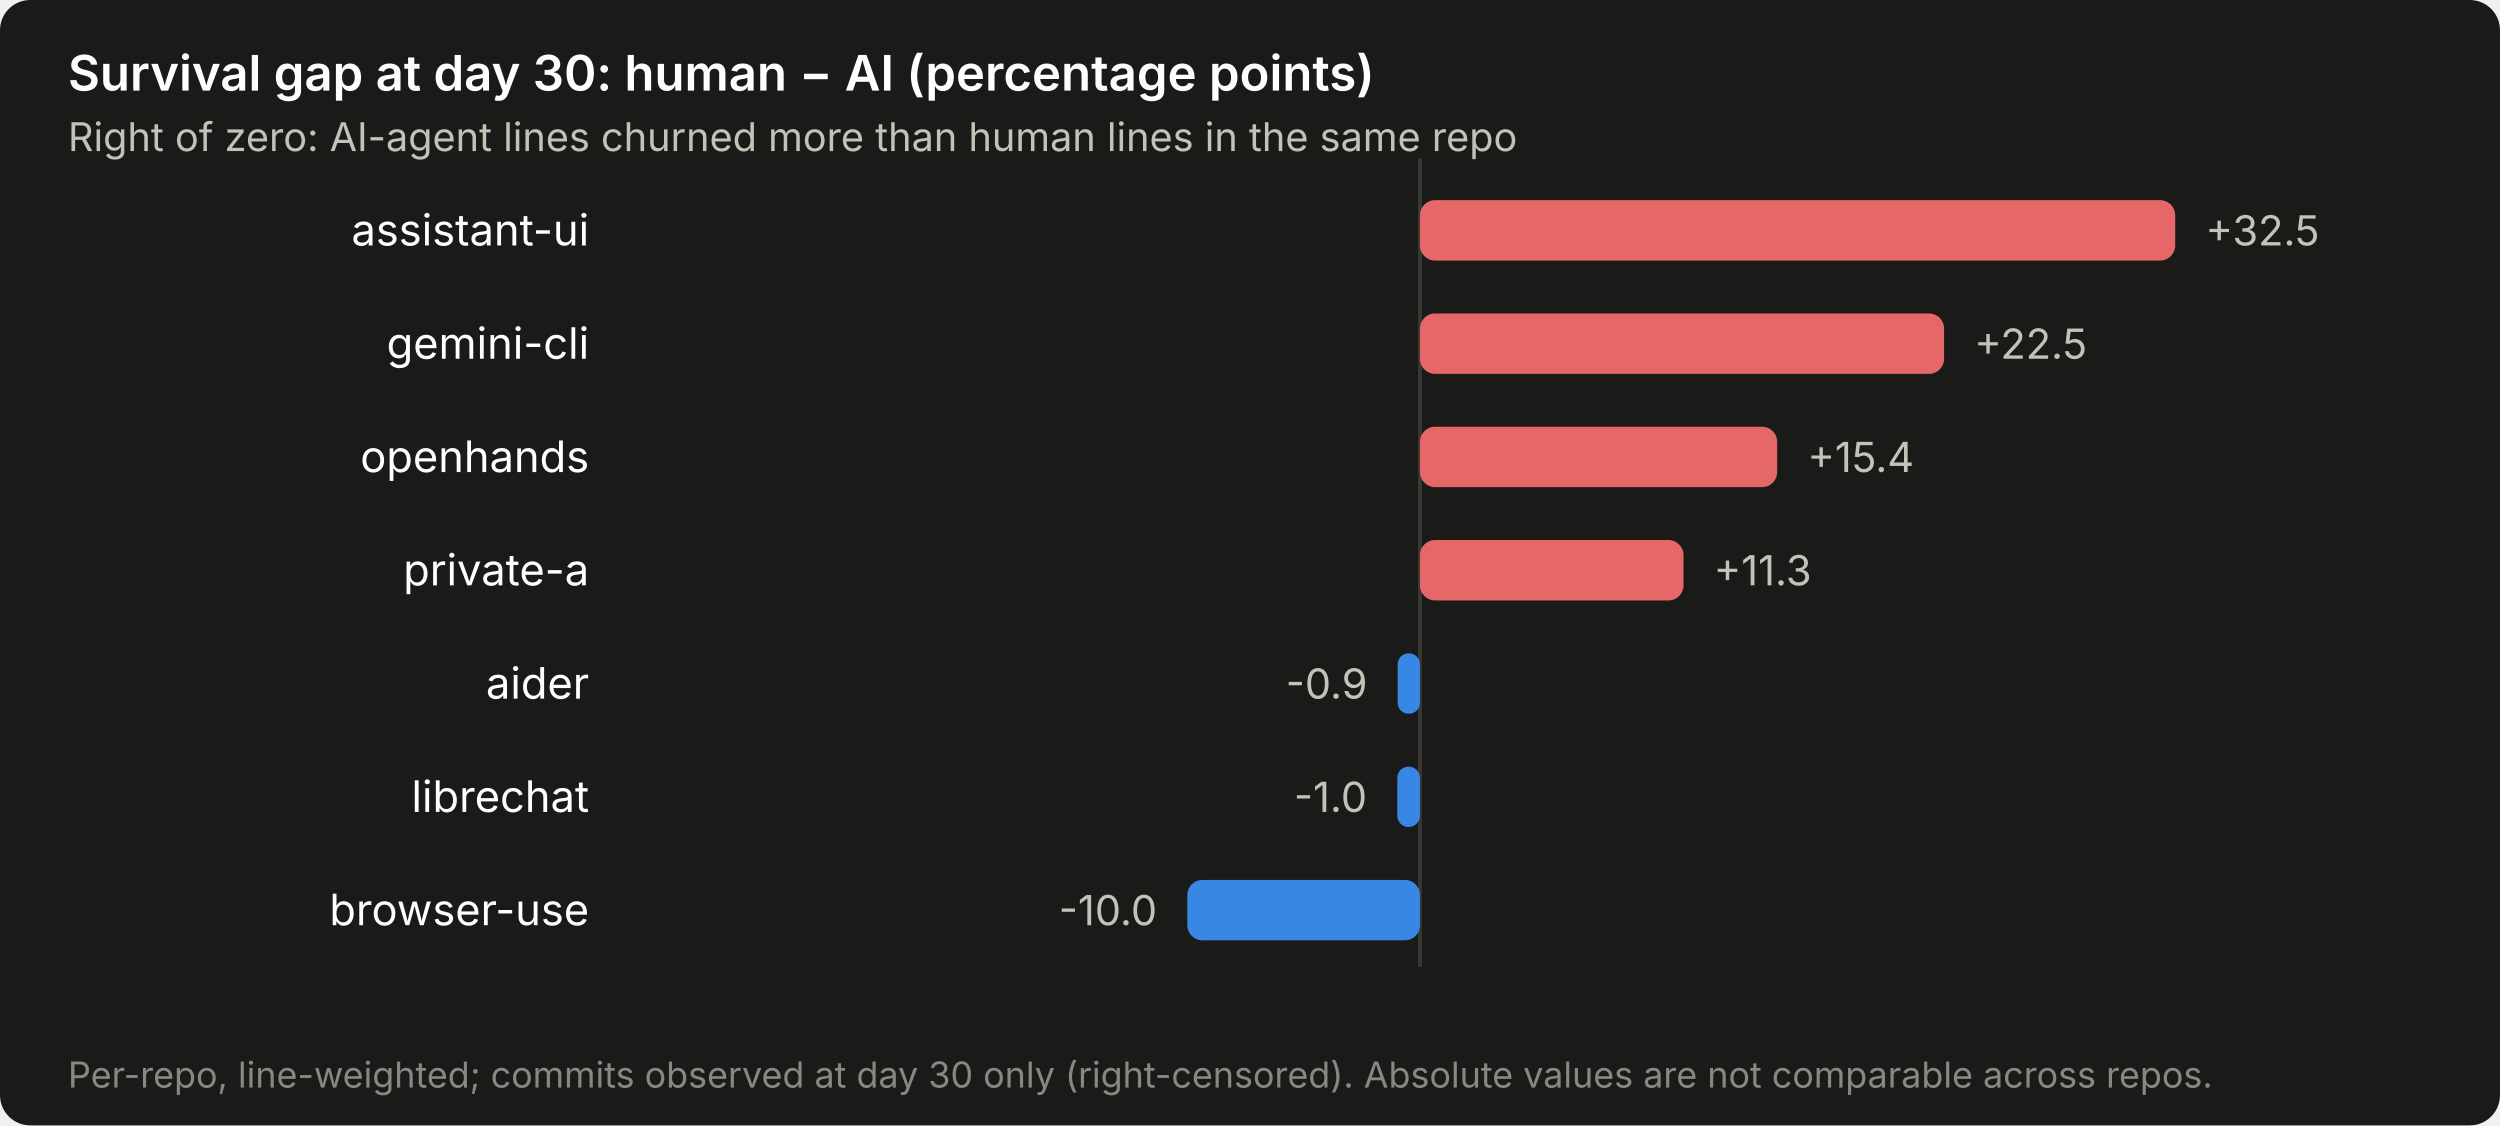
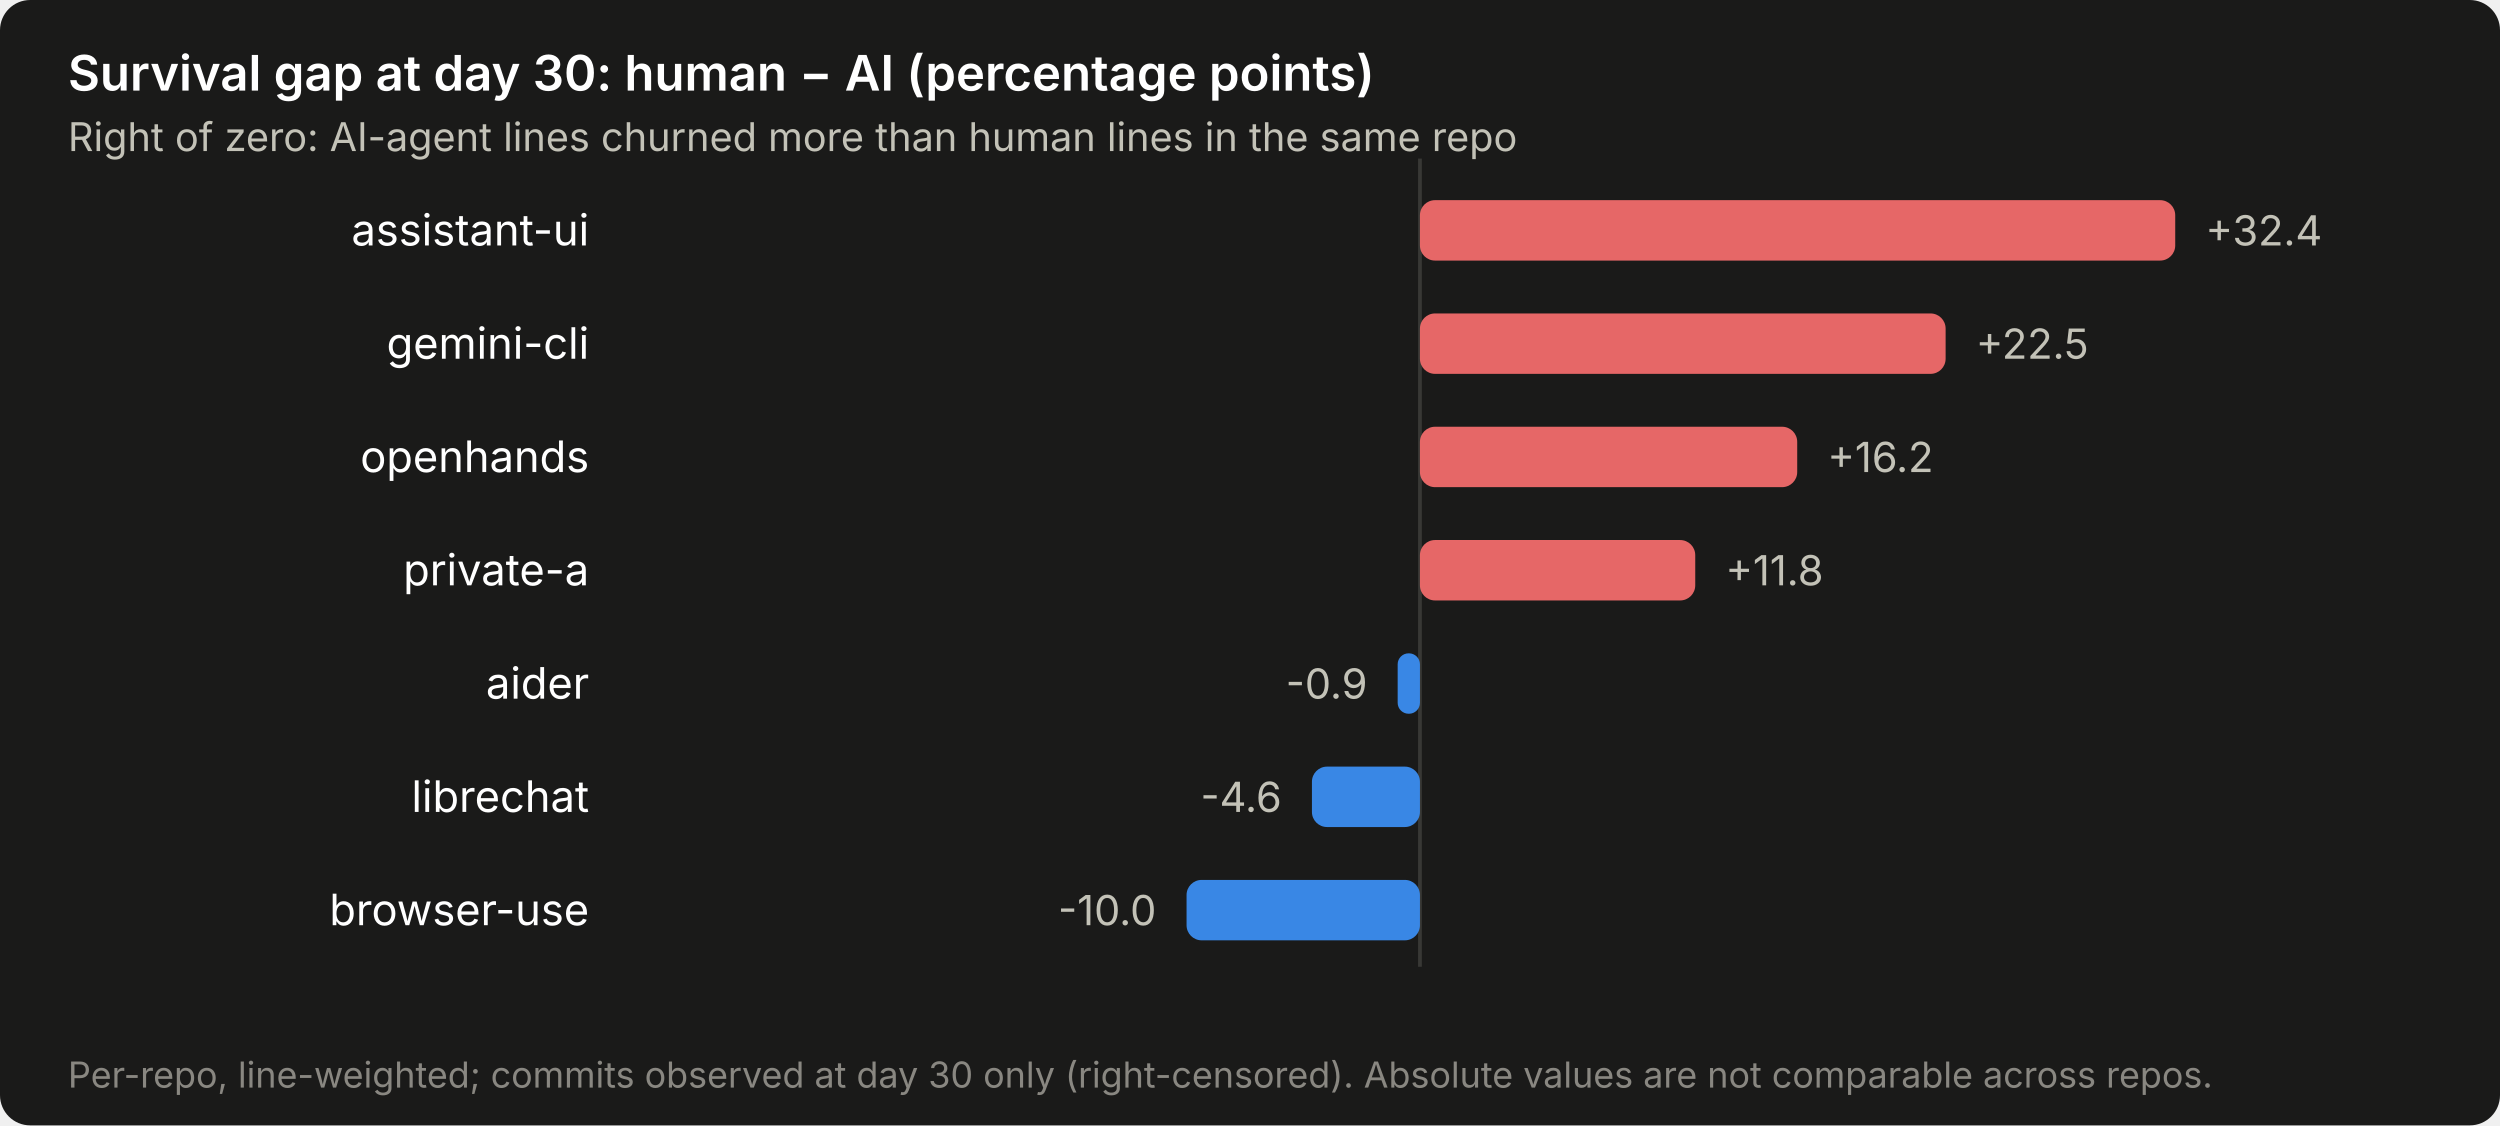
<svg xmlns="http://www.w3.org/2000/svg" width="662" height="298" viewBox="0 0 662 298" font-family="system-ui, -apple-system, &quot;Segoe UI&quot;, sans-serif">
  <rect width="662" height="298" fill="#1a1a19" rx="8" />
  <text x="18" y="24" font-size="13" font-weight="600" fill="#ffffff">Survival gap at day 30: human − AI (percentage points)</text>
  <text x="18" y="40" font-size="10.5" fill="#c3c2b7">Right of zero: AI-agent lines churned more than human lines in the same repo</text>
  <line x1="376.0" y1="42" x2="376.0" y2="256" stroke="#383835" stroke-width="1" />
  <text x="156" y="65.0" font-size="11.5" text-anchor="end" fill="#ffffff">assistant-ui</text>
  <rect x="376.0" y="53.0" width="200.0" height="16" fill="#e66767" rx="4.0" />
-   <text x="584.0" y="65.0" font-size="11" text-anchor="start" fill="#c3c2b7">+32.5</text>
+   <text x="584.0" y="65.0" font-size="11" text-anchor="start" fill="#c3c2b7">+32.4</text>
  <text x="156" y="95.0" font-size="11.5" text-anchor="end" fill="#ffffff">gemini-cli</text>
-   <rect x="376.0" y="83.0" width="138.8" height="16" fill="#e66767" rx="4.0" />
-   <text x="522.8" y="95.0" font-size="11" text-anchor="start" fill="#c3c2b7">+22.5</text>
+   <rect x="376.0" y="83.0" width="139.2" height="16" fill="#e66767" rx="4.0" />
+   <text x="523.2" y="95.0" font-size="11" text-anchor="start" fill="#c3c2b7">+22.5</text>
  <text x="156" y="125.0" font-size="11.5" text-anchor="end" fill="#ffffff">openhands</text>
-   <rect x="376.0" y="113.0" width="94.6" height="16" fill="#e66767" rx="4.0" />
-   <text x="478.6" y="125.0" font-size="11" text-anchor="start" fill="#c3c2b7">+15.4</text>
+   <rect x="376.0" y="113.0" width="99.9" height="16" fill="#e66767" rx="4.0" />
+   <text x="483.9" y="125.0" font-size="11" text-anchor="start" fill="#c3c2b7">+16.2</text>
  <text x="156" y="155.0" font-size="11.5" text-anchor="end" fill="#ffffff">private-a</text>
-   <rect x="376.0" y="143.0" width="69.8" height="16" fill="#e66767" rx="4.0" />
-   <text x="453.8" y="155.0" font-size="11" text-anchor="start" fill="#c3c2b7">+11.3</text>
+   <rect x="376.0" y="143.0" width="72.9" height="16" fill="#e66767" rx="4.0" />
+   <text x="456.9" y="155.0" font-size="11" text-anchor="start" fill="#c3c2b7">+11.8</text>
  <text x="156" y="185.0" font-size="11.5" text-anchor="end" fill="#ffffff">aider</text>
  <rect x="370.1" y="173.0" width="5.9" height="16" fill="#3987e5" rx="2.9" />
  <text x="362.1" y="185.0" font-size="11" text-anchor="end" fill="#c3c2b7">-0.9</text>
  <text x="156" y="215.0" font-size="11.5" text-anchor="end" fill="#ffffff">librechat</text>
-   <rect x="370.0" y="203.0" width="6.0" height="16" fill="#3987e5" rx="3.0" />
-   <text x="362.0" y="215.0" font-size="11" text-anchor="end" fill="#c3c2b7">-1.0</text>
+   <rect x="347.4" y="203.0" width="28.6" height="16" fill="#3987e5" rx="4.0" />
+   <text x="339.4" y="215.0" font-size="11" text-anchor="end" fill="#c3c2b7">-4.6</text>
  <text x="156" y="245.0" font-size="11.5" text-anchor="end" fill="#ffffff">browser-use</text>
-   <rect x="314.4" y="233.0" width="61.6" height="16" fill="#3987e5" rx="4.0" />
-   <text x="306.4" y="245.0" font-size="11" text-anchor="end" fill="#c3c2b7">-10.0</text>
+   <rect x="314.2" y="233.0" width="61.8" height="16" fill="#3987e5" rx="4.0" />
+   <text x="306.2" y="245.0" font-size="11" text-anchor="end" fill="#c3c2b7">-10.0</text>
  <text x="18" y="288" font-size="9.5" fill="#898781">Per-repo, line-weighted; commits observed at day 30 only (right-censored). Absolute values are not comparable across repos.</text>
</svg>
